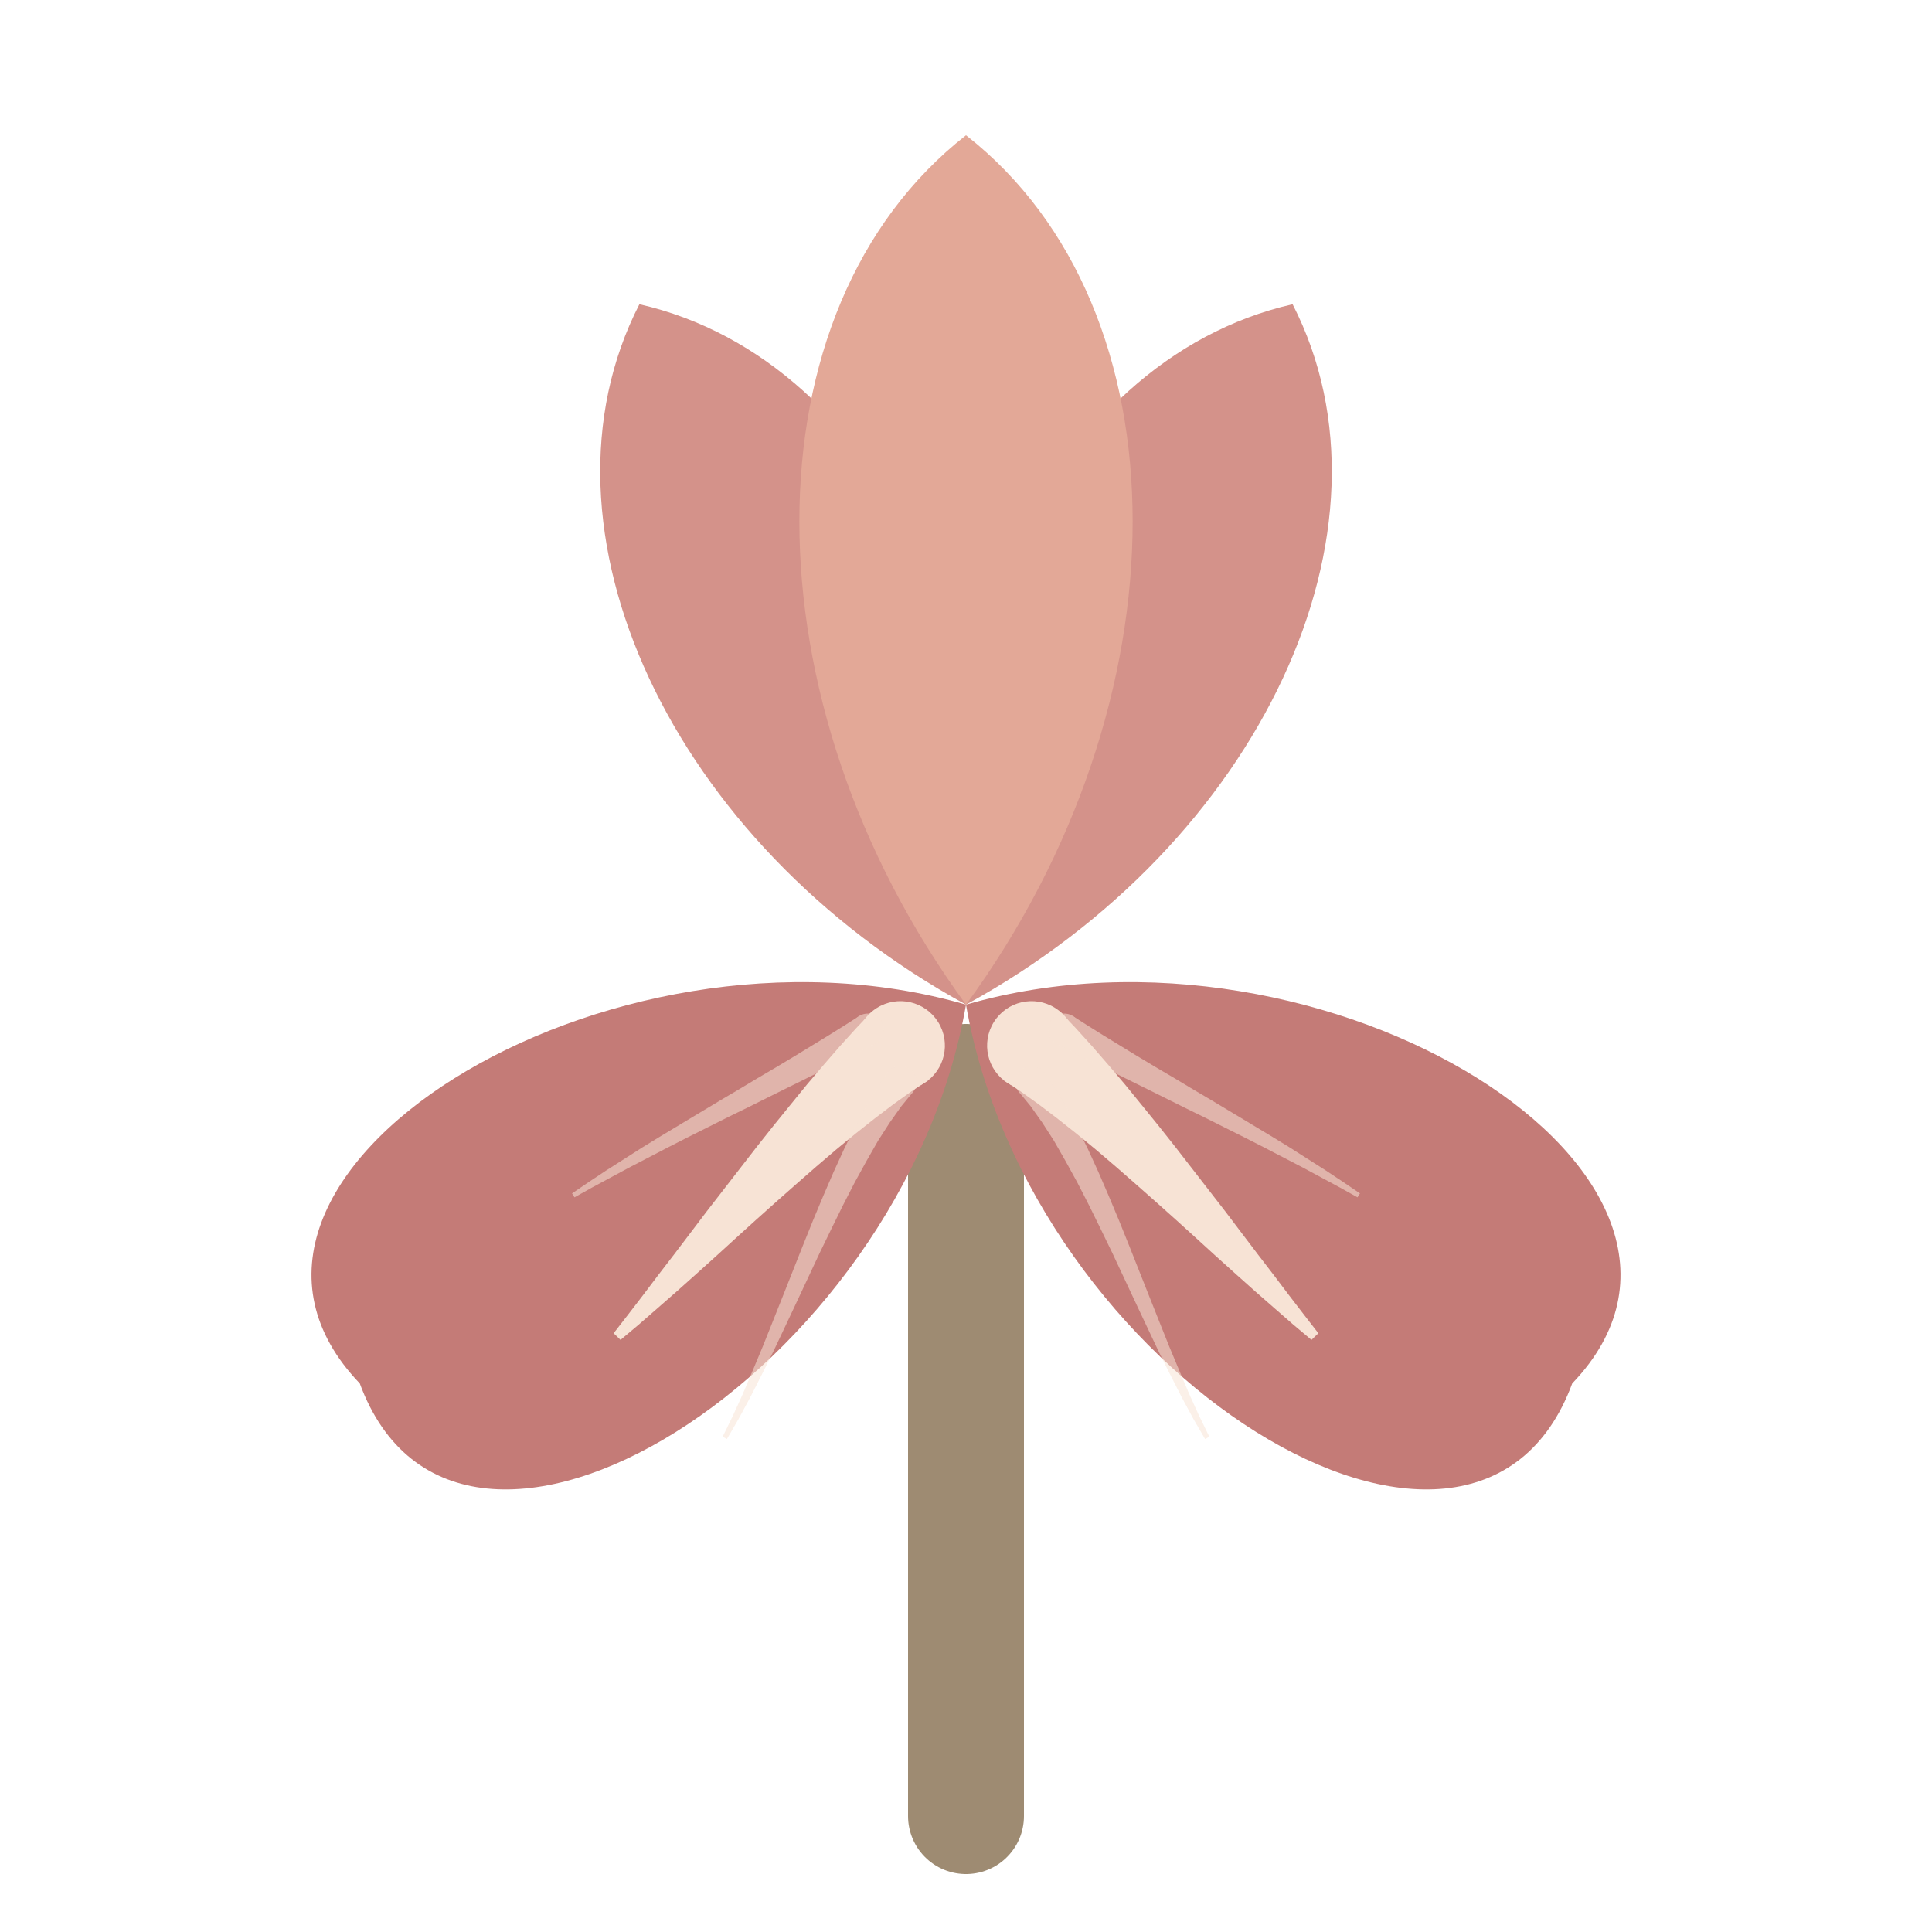
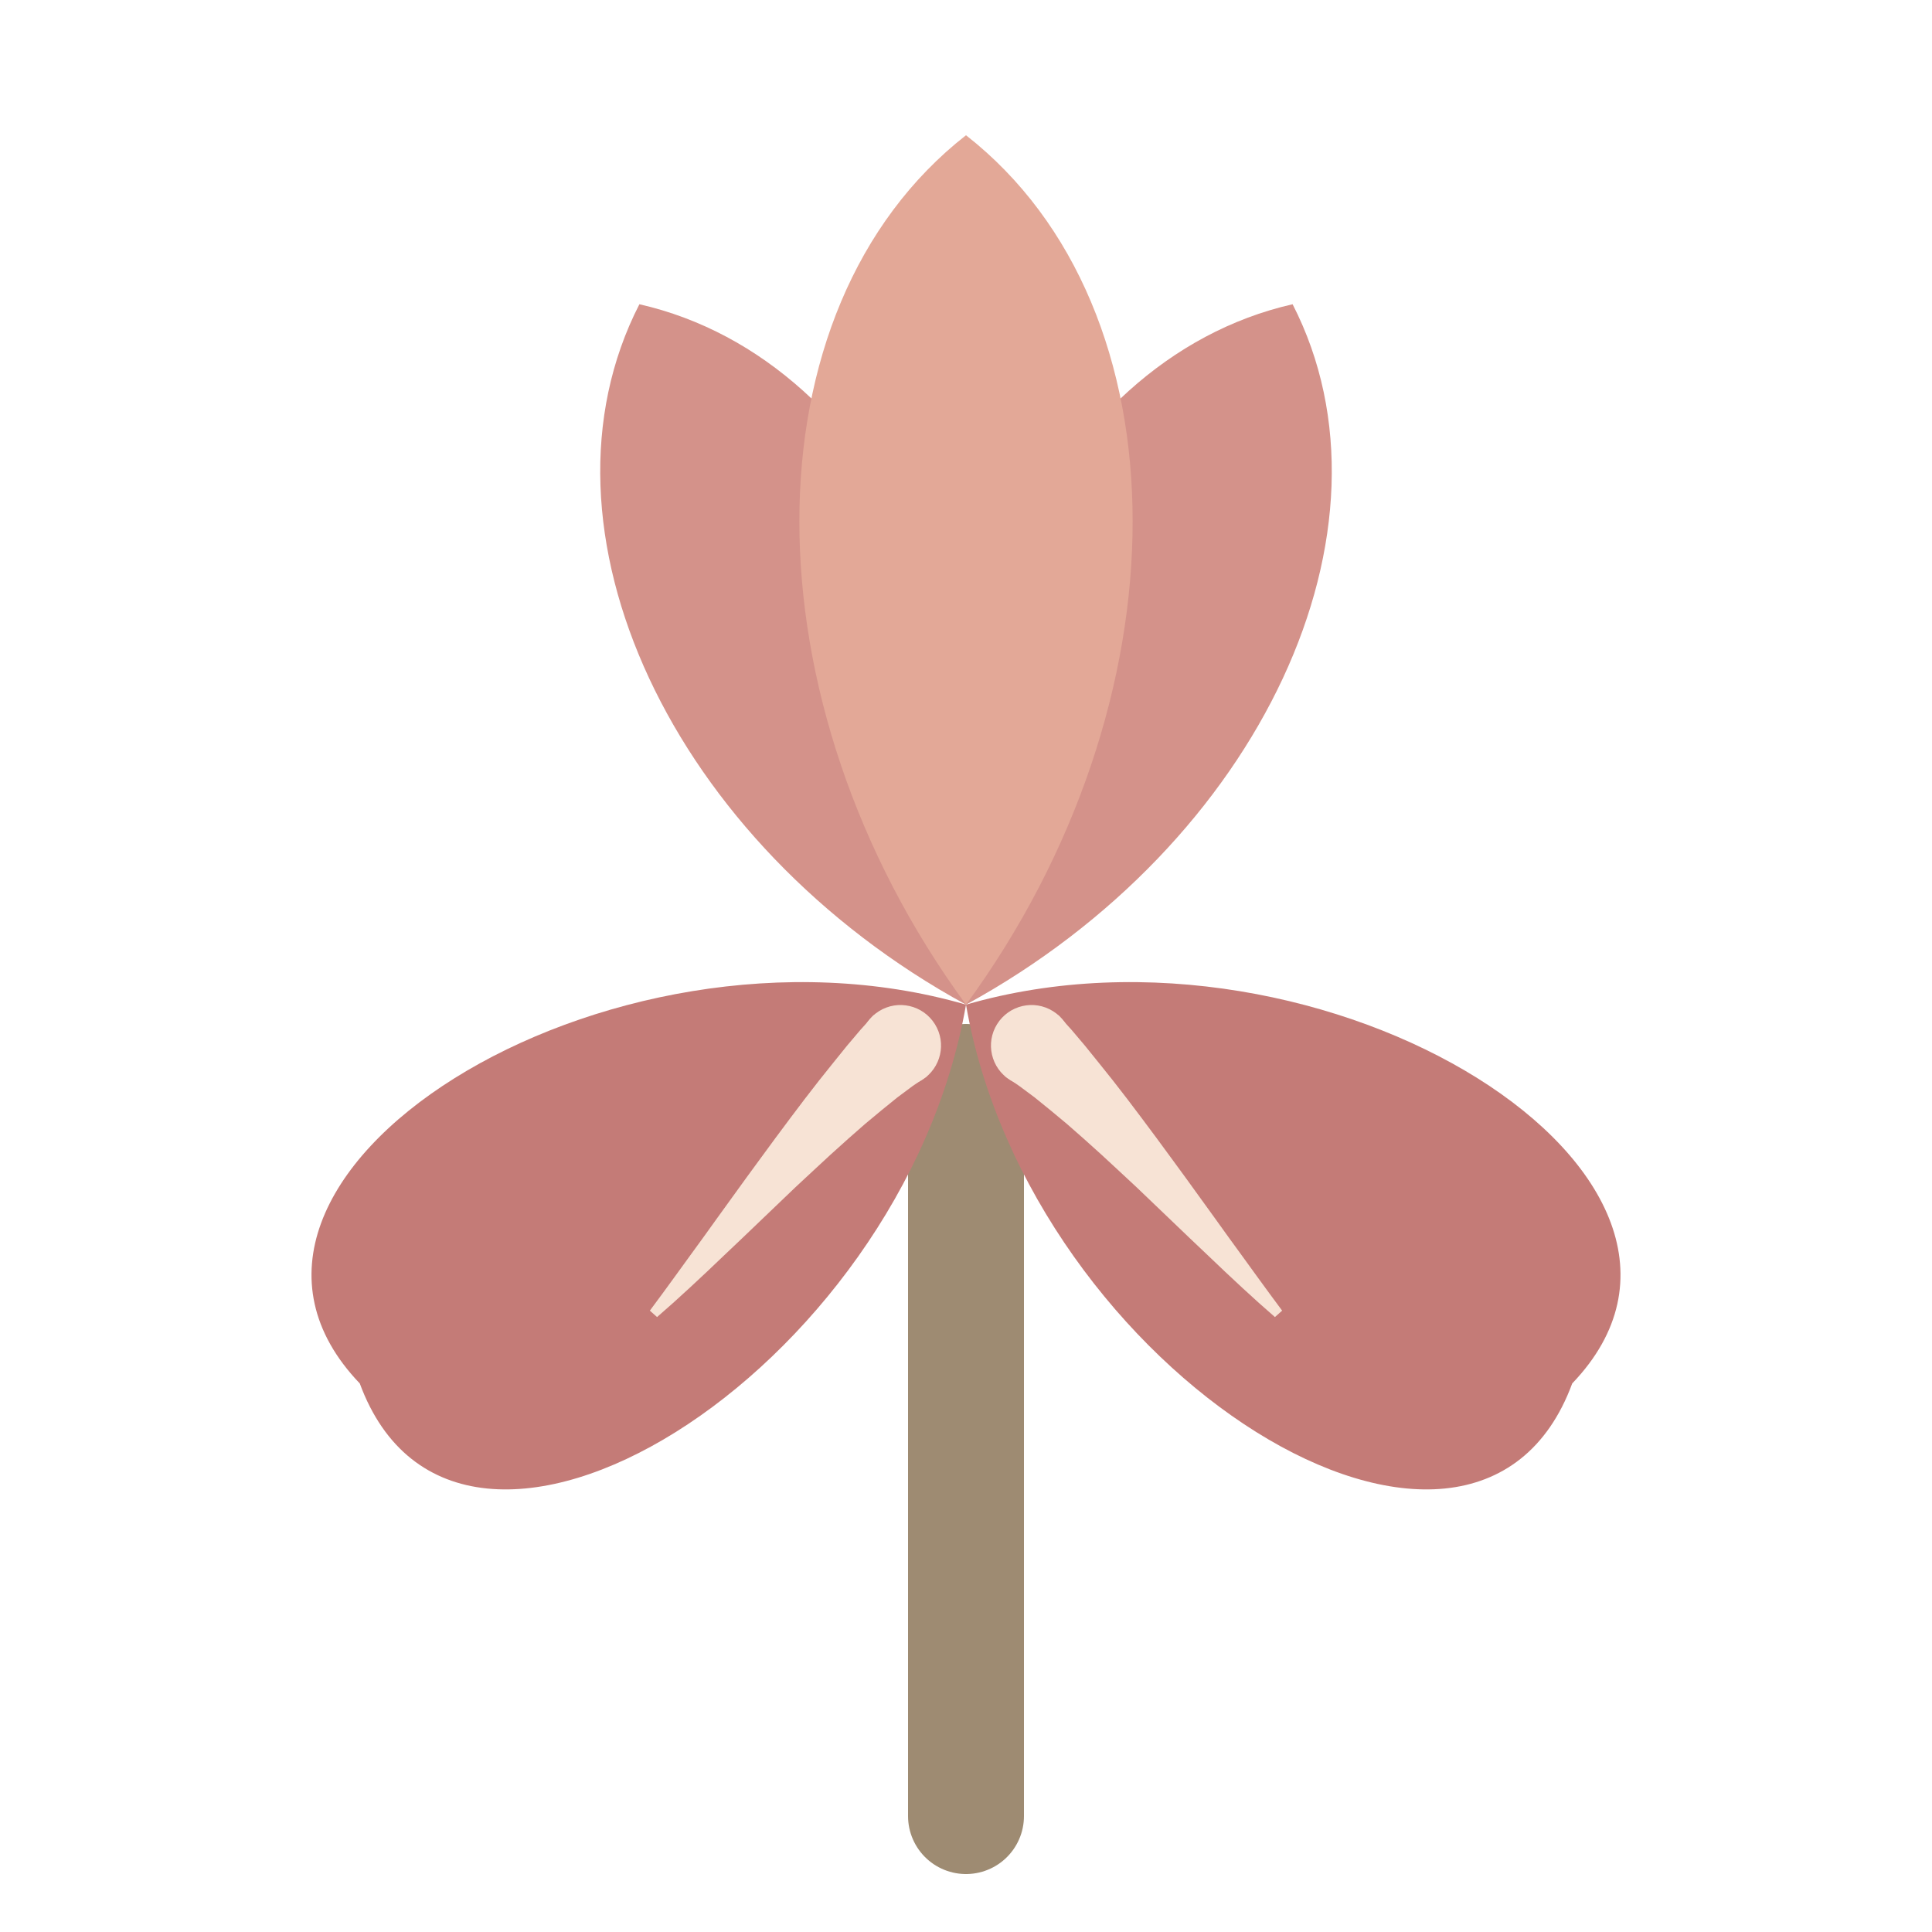
<svg xmlns="http://www.w3.org/2000/svg" viewBox="0 0 100 100">
  <path d="M50 56 V94" fill="none" stroke="#9E8B72" stroke-width="6" stroke-linecap="round" />
  <g transform="translate(50 52) rotate(122)">
    <path d="M0 0 C-14.4 -12.9 -14.4 -40.0 0 -37 C14.4 -40.0 14.4 -12.9 0 0 Z" fill="#C47B77" />
    <g fill="#F7E3D5">
-       <path d="M2.28 -3.70 L2.31 -4.77 L2.38 -5.91 L2.49 -7.11 L2.63 -8.37 L2.80 -9.67 L3.00 -11.01 L3.22 -12.37 L3.45 -13.75 L3.69 -15.14 L3.94 -16.53 L4.19 -17.90 L4.43 -19.26 L4.66 -20.60 L4.87 -21.90 L5.07 -23.15 L5.24 -24.36 L4.76 -24.48 L4.34 -23.34 L3.90 -22.16 L3.43 -20.93 L2.96 -19.67 L2.47 -18.38 L1.97 -17.07 L1.48 -15.74 L0.99 -14.41 L0.50 -13.08 L0.03 -11.76 L-0.42 -10.45 L-0.86 -9.16 L-1.26 -7.90 L-1.64 -6.66 L-1.98 -5.46 L-2.28 -4.30 Z" />
-       <circle cx="0.00" cy="-4.00" r="2.30" />
-     </g>
-     <g fill="#F7E3D5" opacity="0.55">
-       <path d="M-0.77 -5.03 L-0.85 -5.96 L-0.94 -6.94 L-1.04 -7.96 L-1.14 -9.02 L-1.25 -10.12 L-1.36 -11.24 L-1.47 -12.38 L-1.59 -13.53 L-1.70 -14.70 L-1.81 -15.86 L-1.91 -17.01 L-2.00 -18.15 L-2.09 -19.28 L-2.16 -20.37 L-2.23 -21.44 L-2.28 -22.47 L-2.52 -22.47 L-2.56 -21.44 L-2.59 -20.36 L-2.60 -19.26 L-2.61 -18.13 L-2.60 -16.98 L-2.58 -15.82 L-2.56 -14.65 L-2.54 -13.48 L-2.51 -12.32 L-2.49 -11.17 L-2.46 -10.05 L-2.44 -8.95 L-2.43 -7.88 L-2.42 -6.86 L-2.42 -5.89 L-2.43 -4.97 Z" />
-       <circle cx="-1.60" cy="-5.00" r="0.83" />
-     </g>
-     <g fill="#F7E3D5" opacity="0.55">
-       <path d="M2.38 -4.72 L2.68 -5.61 L3.08 -6.57 L3.56 -7.59 L4.13 -8.65 L4.75 -9.76 L5.43 -10.90 L6.15 -12.06 L6.89 -13.24 L7.66 -14.43 L8.43 -15.62 L9.19 -16.80 L9.94 -17.97 L10.65 -19.13 L11.33 -20.26 L11.95 -21.35 L12.51 -22.41 L12.29 -22.53 L11.66 -21.52 L10.97 -20.48 L10.22 -19.41 L9.44 -18.31 L8.62 -17.19 L7.79 -16.06 L6.95 -14.92 L6.11 -13.78 L5.28 -12.64 L4.48 -11.51 L3.72 -10.41 L3.00 -9.32 L2.34 -8.26 L1.75 -7.23 L1.24 -6.23 L0.82 -5.28 Z" />
-       <circle cx="1.60" cy="-5.00" r="0.83" />
+       <path d="M2.07 -3.67 L2.11 -4.58 L2.19 -5.56 L2.32 -6.61 L2.47 -7.71 L2.66 -8.87 L2.87 -10.06 L3.10 -11.27 L3.34 -12.51 L3.60 -13.76 L3.86 -15.01 L4.12 -16.26 L4.37 -17.49 L4.62 -18.71 L4.85 -19.89 L5.06 -21.04 L5.24 -22.13 L4.76 -22.27 L4.35 -21.23 L3.92 -20.16 L3.47 -19.05 L3.01 -17.91 L2.53 -16.74 L2.05 -15.56 L1.57 -14.38 L1.09 -13.18 L0.62 -12.00 L0.16 -10.82 L-0.28 -9.67 L-0.70 -8.53 L-1.09 -7.42 L-1.46 -6.35 L-1.79 -5.32 L-2.07 -4.33 Z" />
+       <circle cx="0.00" cy="-4.00" r="2.10" />
    </g>
  </g>
  <g transform="translate(50 52) rotate(-122)">
    <path d="M0 0 C-14.4 -12.9 -14.4 -40.0 0 -37 C14.4 -40.0 14.4 -12.9 0 0 Z" fill="#C47B77" />
    <g fill="#F7E3D5">
-       <path d="M2.28 -4.30 L1.98 -5.46 L1.64 -6.66 L1.26 -7.90 L0.86 -9.16 L0.42 -10.45 L-0.03 -11.76 L-0.50 -13.08 L-0.99 -14.41 L-1.48 -15.74 L-1.97 -17.07 L-2.47 -18.38 L-2.96 -19.67 L-3.43 -20.93 L-3.90 -22.16 L-4.34 -23.34 L-4.76 -24.48 L-5.24 -24.36 L-5.07 -23.15 L-4.87 -21.90 L-4.66 -20.60 L-4.43 -19.26 L-4.19 -17.90 L-3.94 -16.53 L-3.69 -15.14 L-3.45 -13.75 L-3.22 -12.37 L-3.00 -11.01 L-2.80 -9.67 L-2.63 -8.37 L-2.49 -7.11 L-2.38 -5.91 L-2.31 -4.77 L-2.28 -3.70 Z" />
-       <circle cx="0.00" cy="-4.00" r="2.30" />
-     </g>
-     <g fill="#F7E3D5" opacity="0.55">
-       <path d="M-0.82 -5.28 L-1.24 -6.23 L-1.75 -7.23 L-2.34 -8.26 L-3.00 -9.32 L-3.72 -10.41 L-4.48 -11.51 L-5.28 -12.64 L-6.11 -13.78 L-6.95 -14.92 L-7.79 -16.06 L-8.62 -17.19 L-9.44 -18.31 L-10.22 -19.41 L-10.97 -20.48 L-11.66 -21.52 L-12.29 -22.53 L-12.51 -22.41 L-11.95 -21.35 L-11.33 -20.26 L-10.65 -19.13 L-9.94 -17.97 L-9.19 -16.80 L-8.43 -15.62 L-7.66 -14.43 L-6.89 -13.24 L-6.15 -12.06 L-5.43 -10.90 L-4.75 -9.76 L-4.13 -8.65 L-3.56 -7.59 L-3.08 -6.57 L-2.68 -5.61 L-2.38 -4.72 Z" />
-       <circle cx="-1.60" cy="-5.00" r="0.83" />
-     </g>
-     <g fill="#F7E3D5" opacity="0.55">
-       <path d="M2.43 -4.97 L2.42 -5.89 L2.42 -6.86 L2.43 -7.88 L2.44 -8.95 L2.46 -10.05 L2.49 -11.17 L2.51 -12.32 L2.54 -13.48 L2.56 -14.65 L2.58 -15.82 L2.60 -16.98 L2.61 -18.13 L2.60 -19.26 L2.59 -20.36 L2.56 -21.44 L2.52 -22.47 L2.28 -22.47 L2.23 -21.44 L2.16 -20.37 L2.09 -19.28 L2.00 -18.15 L1.91 -17.01 L1.81 -15.86 L1.70 -14.70 L1.59 -13.53 L1.47 -12.38 L1.36 -11.24 L1.25 -10.12 L1.14 -9.02 L1.04 -7.96 L0.94 -6.94 L0.85 -5.96 L0.77 -5.03 Z" />
-       <circle cx="1.60" cy="-5.00" r="0.83" />
+       <path d="M2.07 -4.33 L1.79 -5.32 L1.46 -6.35 L1.09 -7.42 L0.70 -8.53 L0.28 -9.67 L-0.16 -10.82 L-0.62 -12.00 L-1.09 -13.18 L-1.57 -14.38 L-2.05 -15.56 L-2.53 -16.74 L-3.01 -17.91 L-3.47 -19.05 L-3.92 -20.16 L-4.35 -21.23 L-4.76 -22.27 L-5.24 -22.13 L-5.06 -21.04 L-4.85 -19.89 L-4.62 -18.71 L-4.37 -17.49 L-4.12 -16.26 L-3.86 -15.01 L-3.60 -13.76 L-3.34 -12.51 L-3.10 -11.27 L-2.87 -10.06 L-2.66 -8.87 L-2.47 -7.71 L-2.32 -6.61 L-2.19 -5.56 L-2.11 -4.58 L-2.07 -3.67 Z" />
+       <circle cx="0.00" cy="-4.00" r="2.10" />
    </g>
  </g>
  <g transform="translate(50 52) rotate(25)">
    <path d="M0 0 C-10.3 -14.0 -10.3 -32.0 0 -40 C10.3 -32.0 10.3 -14.0 0 0 Z" fill="#D4928A" />
  </g>
  <g transform="translate(50 52) rotate(-25)">
    <path d="M0 0 C-10.3 -14.0 -10.3 -32.0 0 -40 C10.3 -32.0 10.3 -14.0 0 0 Z" fill="#D4928A" />
  </g>
  <g transform="translate(50 52) rotate(0)">
    <path d="M0 0 C-11.5 -15.7 -11.5 -36.0 0 -45 C11.5 -36.0 11.5 -15.7 0 0 Z" fill="#E3A897" />
  </g>
</svg>
